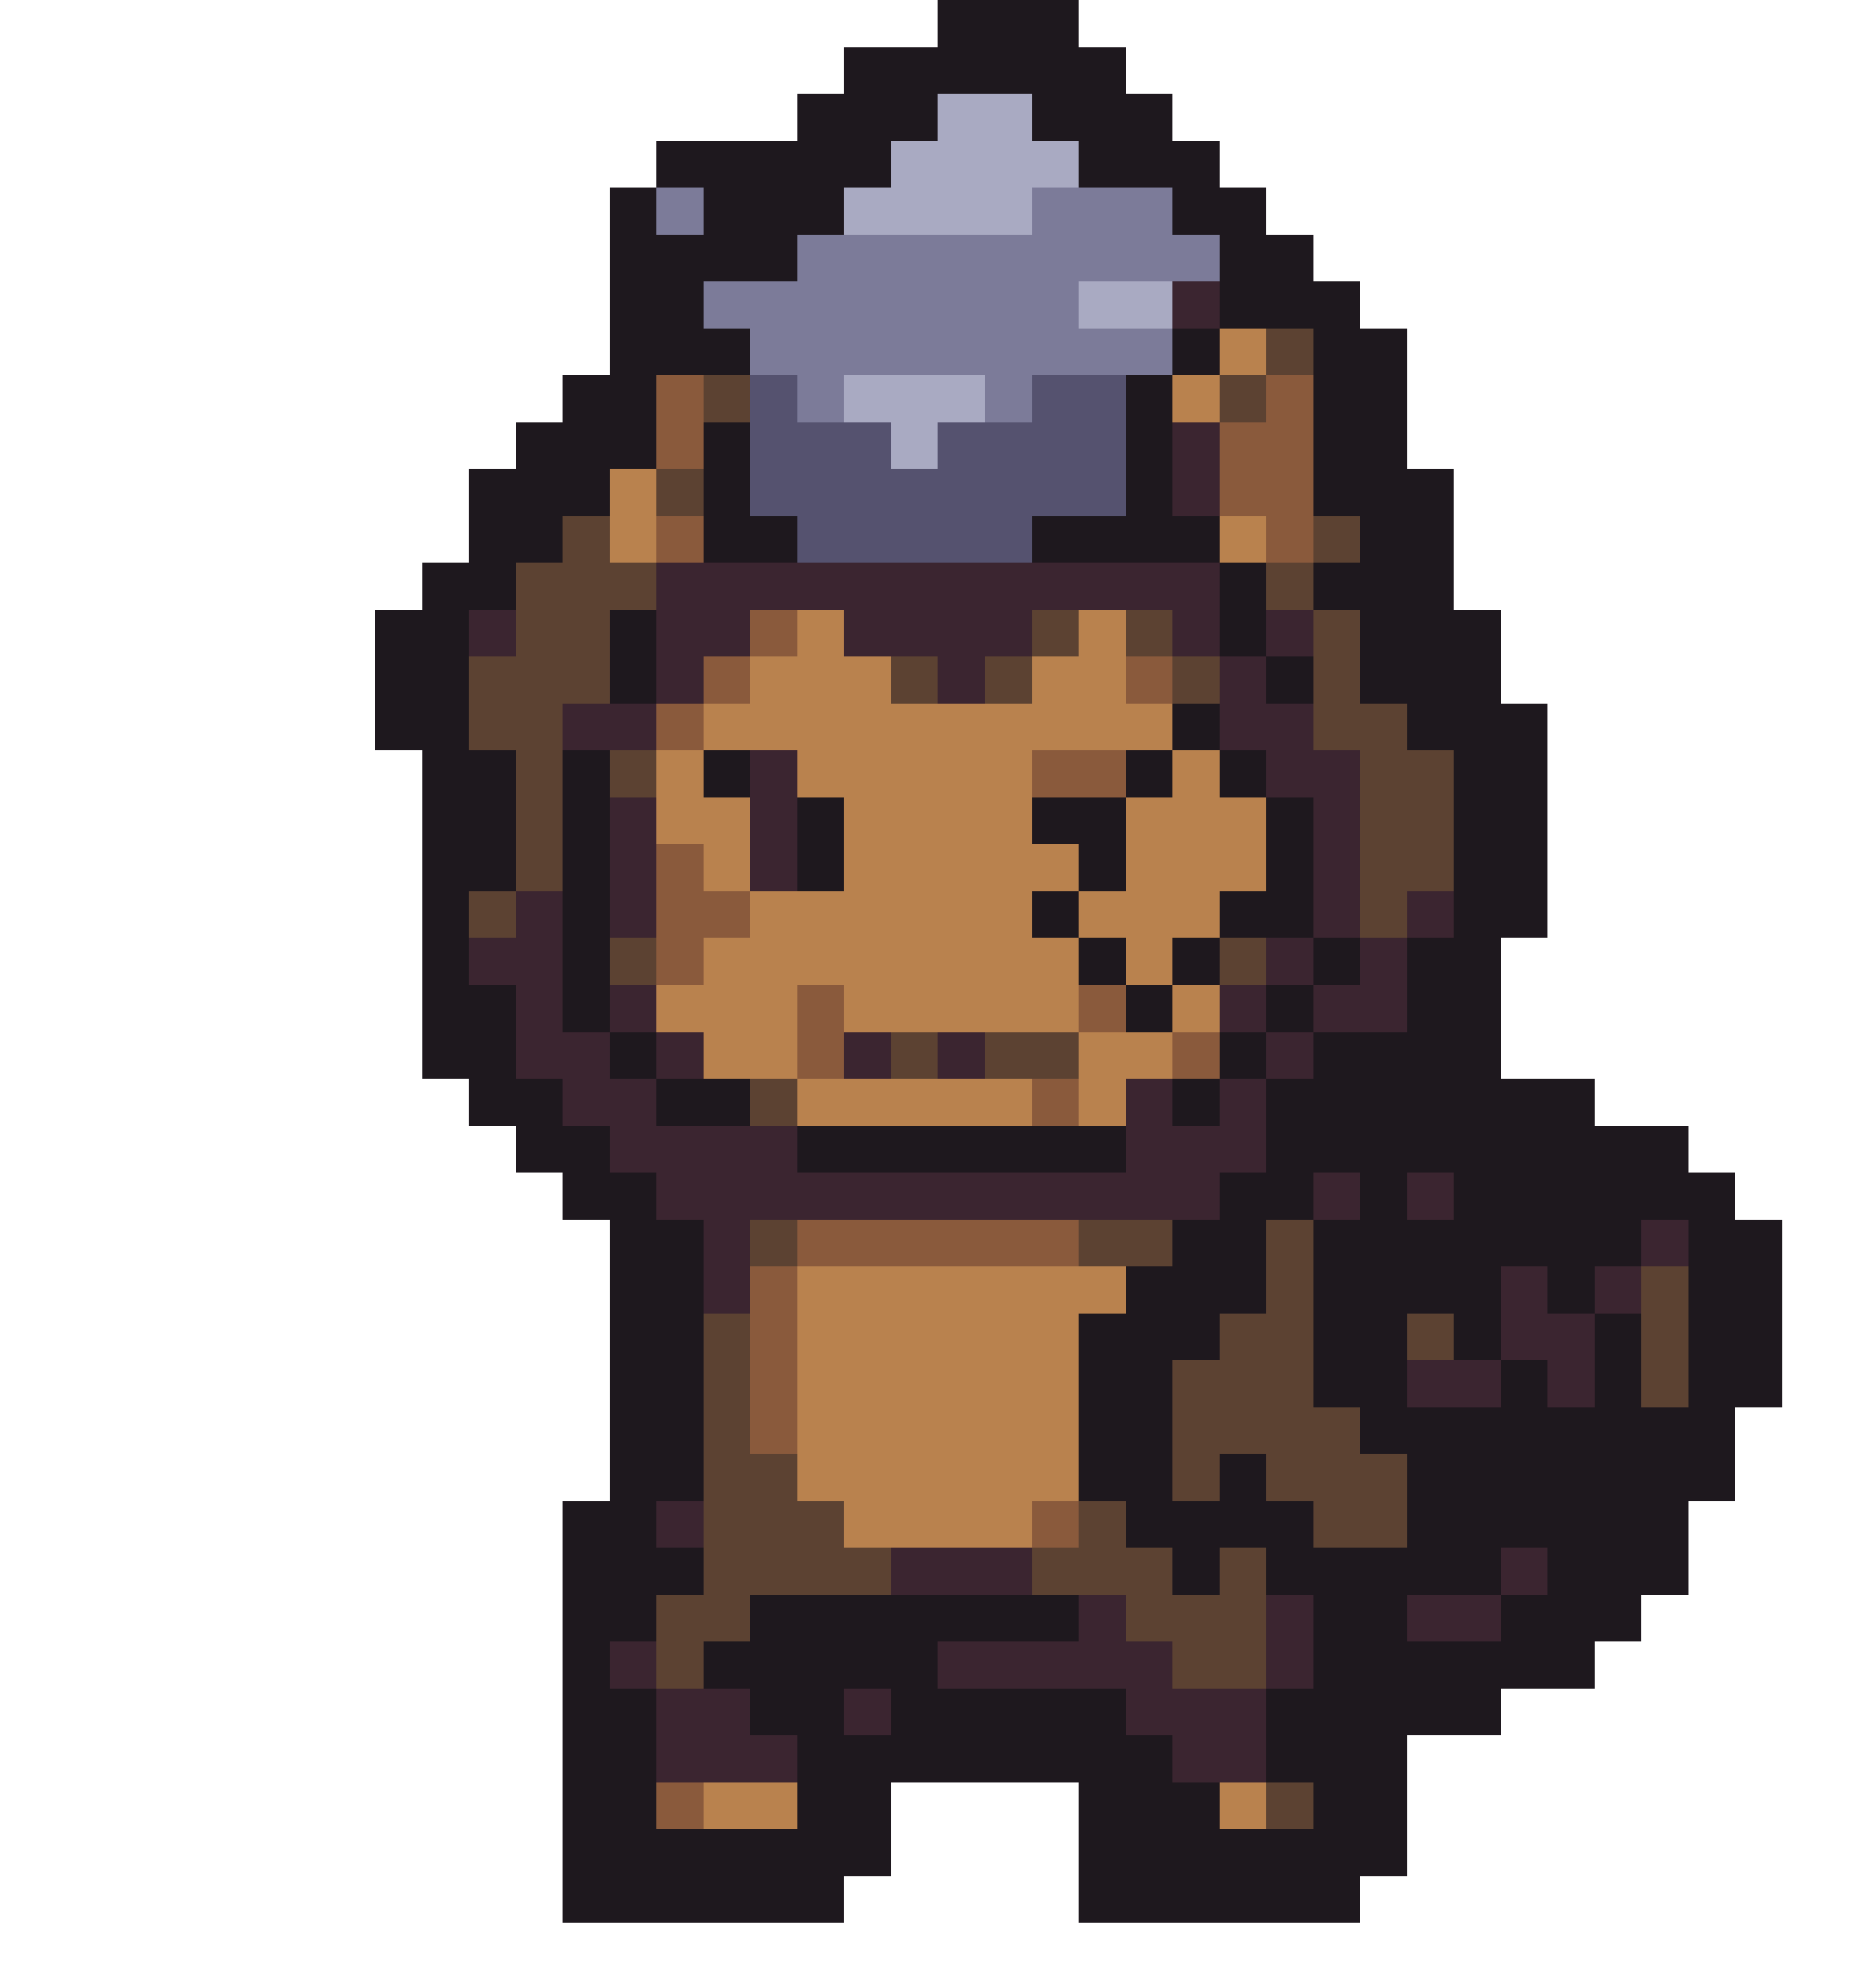
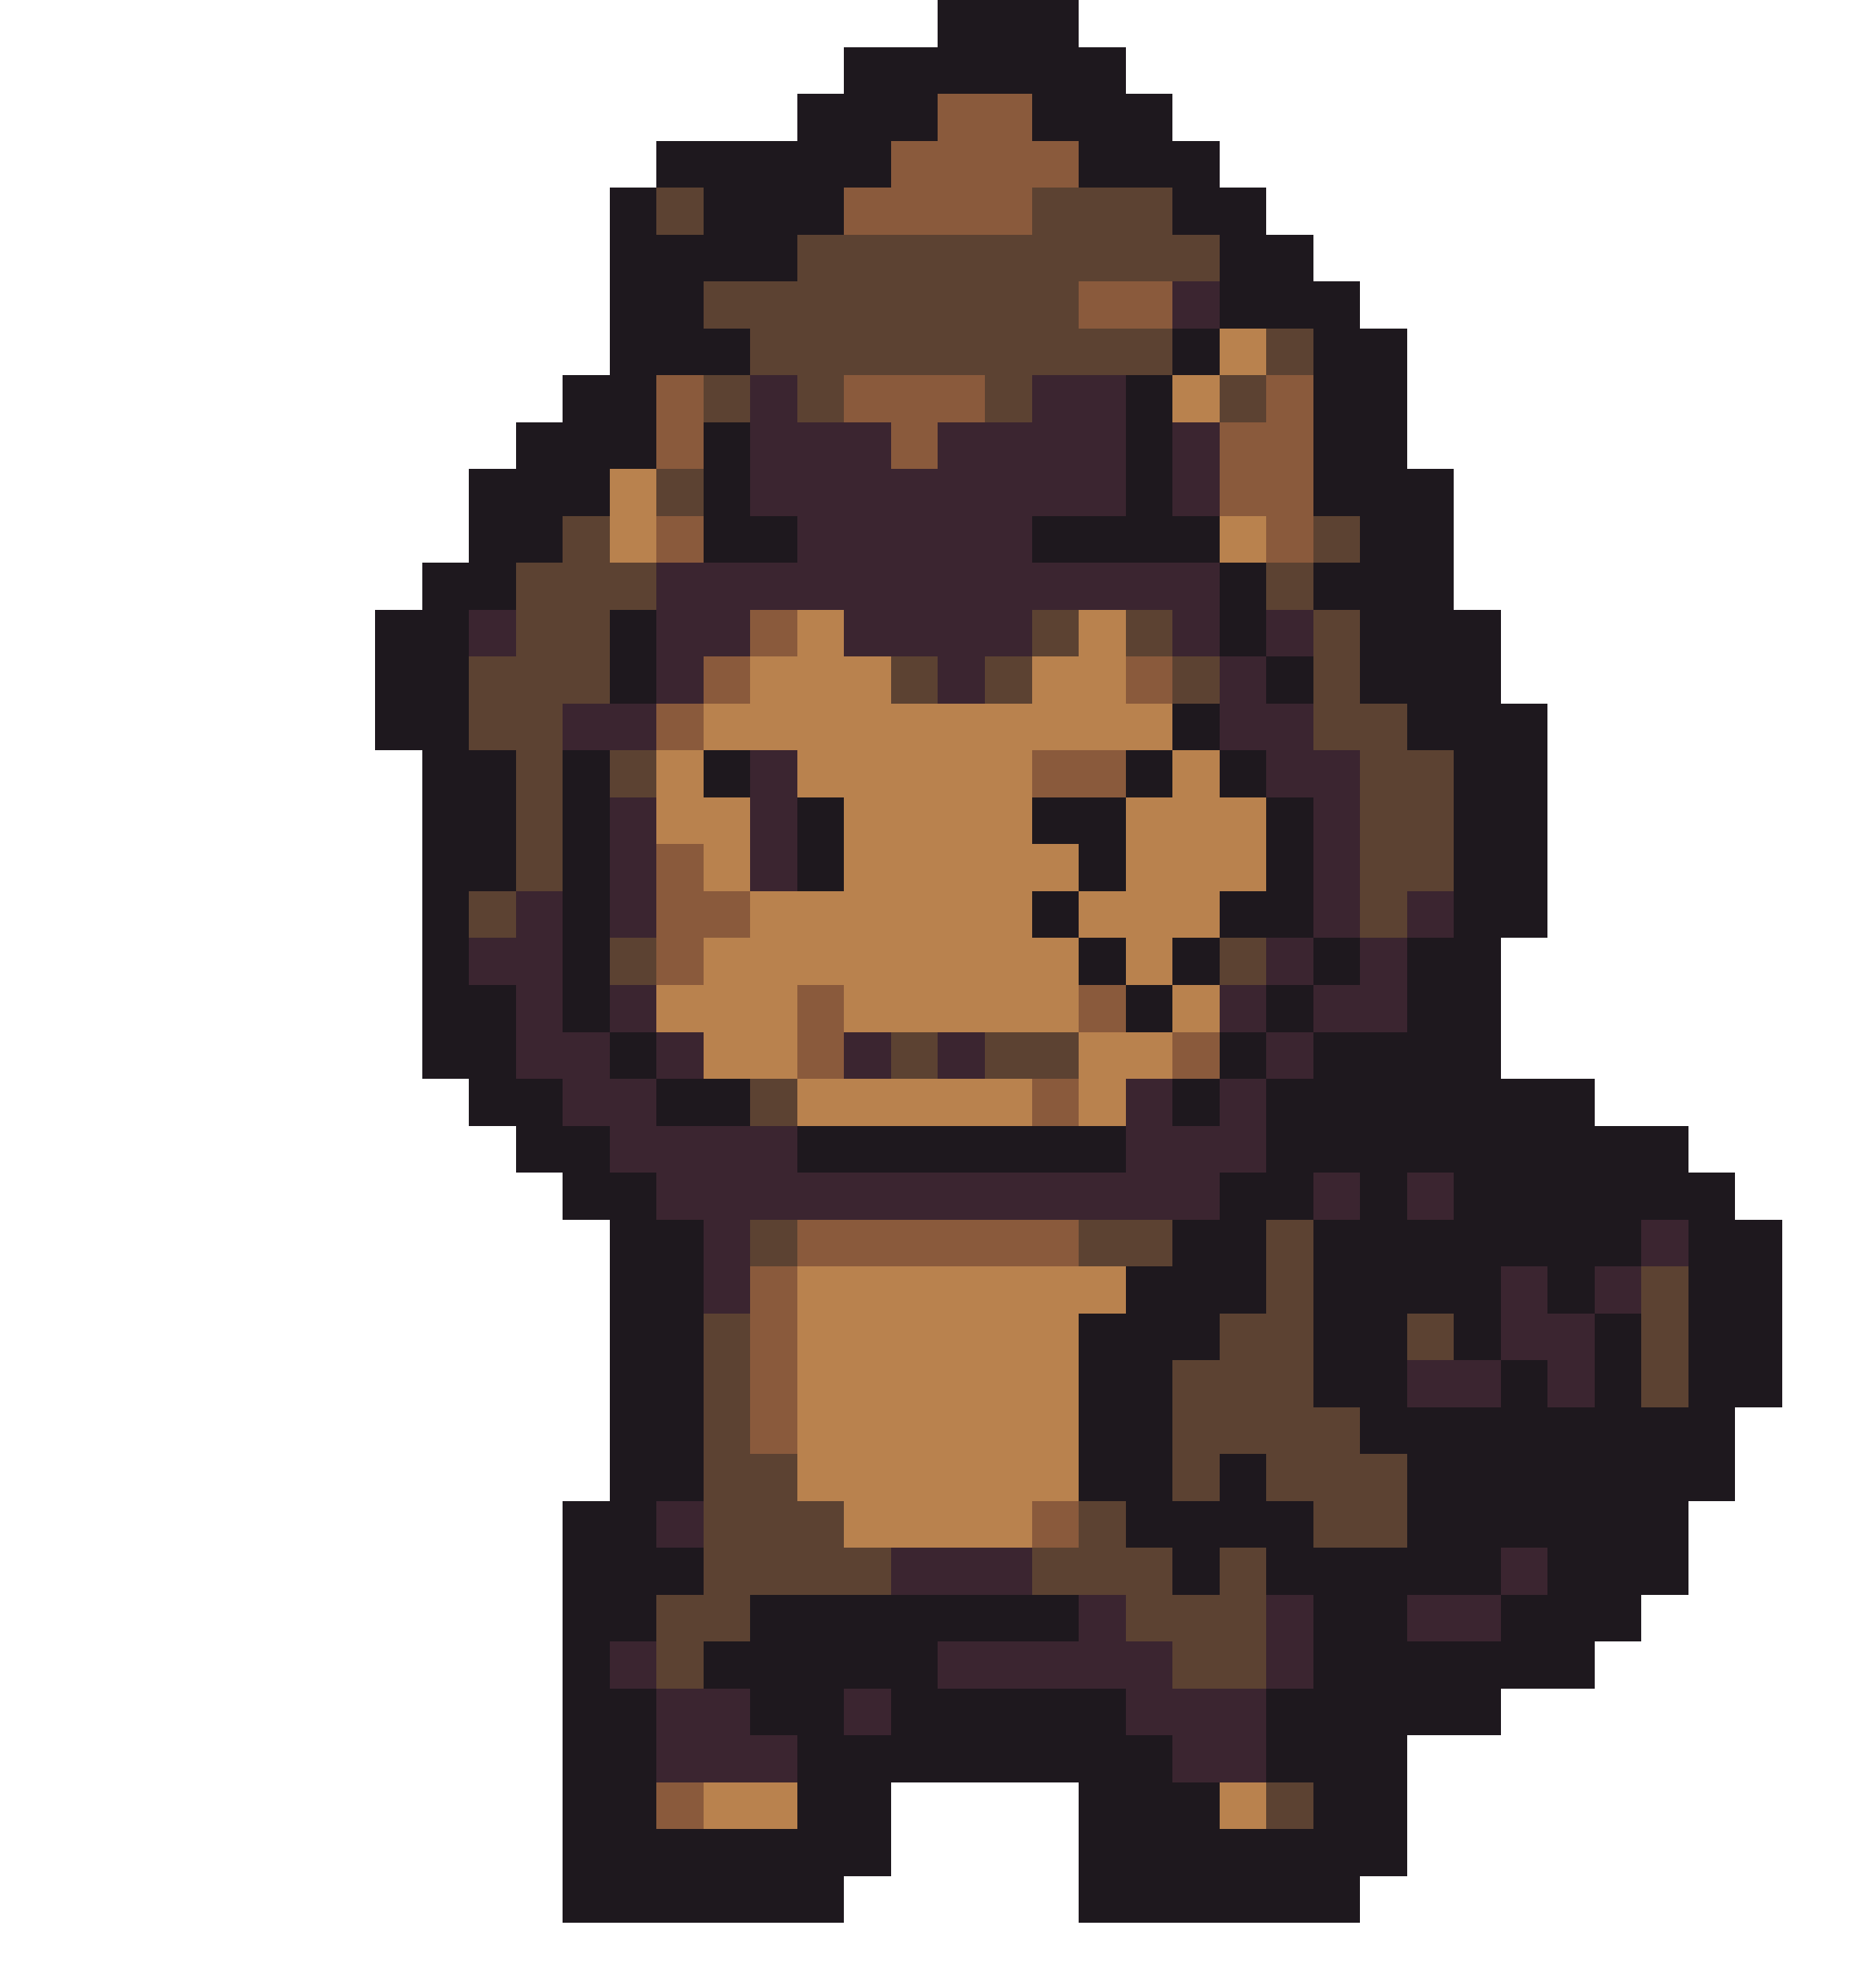
<svg xmlns="http://www.w3.org/2000/svg" width="40" height="42" viewBox="0 0 40 42" shape-rendering="crispEdges">
  <rect x="20" y="0" width="3" height="1" fill="#1e181e" />
  <rect x="18" y="1" width="6" height="1" fill="#1e181e" />
  <rect x="17" y="2" width="3" height="1" fill="#1e181e" />
-   <rect x="20" y="2" width="2" height="1" fill="#a9aac2" />
+   <rect x="20" y="2" width="2" height="1" fill="#8a5a3c" />
  <rect x="22" y="2" width="3" height="1" fill="#1e181e" />
  <rect x="14" y="3" width="5" height="1" fill="#1e181e" />
-   <rect x="19" y="3" width="4" height="1" fill="#a9aac2" />
+   <rect x="19" y="3" width="4" height="1" fill="#8a5a3c" />
  <rect x="23" y="3" width="3" height="1" fill="#1e181e" />
  <rect x="13" y="4" width="1" height="1" fill="#1e181e" />
-   <rect x="14" y="4" width="1" height="1" fill="#7c7b99" />
+   <rect x="14" y="4" width="1" height="1" fill="#5c4232" />
  <rect x="15" y="4" width="3" height="1" fill="#1e181e" />
-   <rect x="18" y="4" width="4" height="1" fill="#a9aac2" />
-   <rect x="22" y="4" width="3" height="1" fill="#7c7b99" />
+   <rect x="18" y="4" width="4" height="1" fill="#8a5a3c" />
+   <rect x="22" y="4" width="3" height="1" fill="#5c4232" />
  <rect x="25" y="4" width="2" height="1" fill="#1e181e" />
  <rect x="13" y="5" width="4" height="1" fill="#1e181e" />
-   <rect x="17" y="5" width="9" height="1" fill="#7c7b99" />
+   <rect x="17" y="5" width="9" height="1" fill="#5c4232" />
  <rect x="26" y="5" width="2" height="1" fill="#1e181e" />
  <rect x="13" y="6" width="2" height="1" fill="#1e181e" />
-   <rect x="15" y="6" width="8" height="1" fill="#7c7b99" />
-   <rect x="23" y="6" width="2" height="1" fill="#a9aac2" />
+   <rect x="15" y="6" width="8" height="1" fill="#5c4232" />
+   <rect x="23" y="6" width="2" height="1" fill="#8a5a3c" />
  <rect x="25" y="6" width="1" height="1" fill="#3b2530" />
  <rect x="26" y="6" width="3" height="1" fill="#1e181e" />
  <rect x="13" y="7" width="3" height="1" fill="#1e181e" />
-   <rect x="16" y="7" width="9" height="1" fill="#7c7b99" />
+   <rect x="16" y="7" width="9" height="1" fill="#5c4232" />
  <rect x="25" y="7" width="1" height="1" fill="#1e181e" />
  <rect x="26" y="7" width="1" height="1" fill="#b9824e" />
  <rect x="27" y="7" width="1" height="1" fill="#5c4232" />
  <rect x="28" y="7" width="2" height="1" fill="#1e181e" />
  <rect x="12" y="8" width="2" height="1" fill="#1e181e" />
  <rect x="14" y="8" width="1" height="1" fill="#8a5a3c" />
  <rect x="15" y="8" width="1" height="1" fill="#5c4232" />
-   <rect x="16" y="8" width="1" height="1" fill="#55526f" />
-   <rect x="17" y="8" width="1" height="1" fill="#7c7b99" />
-   <rect x="18" y="8" width="3" height="1" fill="#a9aac2" />
-   <rect x="21" y="8" width="1" height="1" fill="#7c7b99" />
-   <rect x="22" y="8" width="2" height="1" fill="#55526f" />
+   <rect x="16" y="8" width="1" height="1" fill="#3b2530" />
+   <rect x="17" y="8" width="1" height="1" fill="#5c4232" />
+   <rect x="18" y="8" width="3" height="1" fill="#8a5a3c" />
+   <rect x="21" y="8" width="1" height="1" fill="#5c4232" />
+   <rect x="22" y="8" width="2" height="1" fill="#3b2530" />
  <rect x="24" y="8" width="1" height="1" fill="#1e181e" />
  <rect x="25" y="8" width="1" height="1" fill="#b9824e" />
  <rect x="26" y="8" width="1" height="1" fill="#5c4232" />
  <rect x="27" y="8" width="1" height="1" fill="#8a5a3c" />
  <rect x="28" y="8" width="2" height="1" fill="#1e181e" />
  <rect x="11" y="9" width="3" height="1" fill="#1e181e" />
  <rect x="14" y="9" width="1" height="1" fill="#8a5a3c" />
  <rect x="15" y="9" width="1" height="1" fill="#1e181e" />
-   <rect x="16" y="9" width="3" height="1" fill="#55526f" />
-   <rect x="19" y="9" width="1" height="1" fill="#a9aac2" />
-   <rect x="20" y="9" width="4" height="1" fill="#55526f" />
+   <rect x="16" y="9" width="3" height="1" fill="#3b2530" />
+   <rect x="19" y="9" width="1" height="1" fill="#8a5a3c" />
+   <rect x="20" y="9" width="4" height="1" fill="#3b2530" />
  <rect x="24" y="9" width="1" height="1" fill="#1e181e" />
  <rect x="25" y="9" width="1" height="1" fill="#3b2530" />
  <rect x="26" y="9" width="2" height="1" fill="#8a5a3c" />
  <rect x="28" y="9" width="2" height="1" fill="#1e181e" />
  <rect x="10" y="10" width="3" height="1" fill="#1e181e" />
  <rect x="13" y="10" width="1" height="1" fill="#b9824e" />
  <rect x="14" y="10" width="1" height="1" fill="#5c4232" />
  <rect x="15" y="10" width="1" height="1" fill="#1e181e" />
-   <rect x="16" y="10" width="8" height="1" fill="#55526f" />
+   <rect x="16" y="10" width="8" height="1" fill="#3b2530" />
  <rect x="24" y="10" width="1" height="1" fill="#1e181e" />
  <rect x="25" y="10" width="1" height="1" fill="#3b2530" />
  <rect x="26" y="10" width="2" height="1" fill="#8a5a3c" />
  <rect x="28" y="10" width="3" height="1" fill="#1e181e" />
  <rect x="10" y="11" width="2" height="1" fill="#1e181e" />
  <rect x="12" y="11" width="1" height="1" fill="#5c4232" />
  <rect x="13" y="11" width="1" height="1" fill="#b9824e" />
  <rect x="14" y="11" width="1" height="1" fill="#8a5a3c" />
  <rect x="15" y="11" width="2" height="1" fill="#1e181e" />
-   <rect x="17" y="11" width="5" height="1" fill="#55526f" />
+   <rect x="17" y="11" width="5" height="1" fill="#3b2530" />
  <rect x="22" y="11" width="4" height="1" fill="#1e181e" />
  <rect x="26" y="11" width="1" height="1" fill="#b9824e" />
  <rect x="27" y="11" width="1" height="1" fill="#8a5a3c" />
  <rect x="28" y="11" width="1" height="1" fill="#5c4232" />
  <rect x="29" y="11" width="2" height="1" fill="#1e181e" />
  <rect x="9" y="12" width="2" height="1" fill="#1e181e" />
  <rect x="11" y="12" width="3" height="1" fill="#5c4232" />
  <rect x="14" y="12" width="12" height="1" fill="#3b2530" />
  <rect x="26" y="12" width="1" height="1" fill="#1e181e" />
  <rect x="27" y="12" width="1" height="1" fill="#5c4232" />
  <rect x="28" y="12" width="3" height="1" fill="#1e181e" />
  <rect x="8" y="13" width="2" height="1" fill="#1e181e" />
  <rect x="10" y="13" width="1" height="1" fill="#3b2530" />
  <rect x="11" y="13" width="2" height="1" fill="#5c4232" />
  <rect x="13" y="13" width="1" height="1" fill="#1e181e" />
  <rect x="14" y="13" width="2" height="1" fill="#3b2530" />
  <rect x="16" y="13" width="1" height="1" fill="#8a5a3c" />
  <rect x="17" y="13" width="1" height="1" fill="#b9824e" />
  <rect x="18" y="13" width="4" height="1" fill="#3b2530" />
  <rect x="22" y="13" width="1" height="1" fill="#5c4232" />
  <rect x="23" y="13" width="1" height="1" fill="#b9824e" />
  <rect x="24" y="13" width="1" height="1" fill="#5c4232" />
  <rect x="25" y="13" width="1" height="1" fill="#3b2530" />
  <rect x="26" y="13" width="1" height="1" fill="#1e181e" />
  <rect x="27" y="13" width="1" height="1" fill="#3b2530" />
  <rect x="28" y="13" width="1" height="1" fill="#5c4232" />
  <rect x="29" y="13" width="3" height="1" fill="#1e181e" />
  <rect x="8" y="14" width="2" height="1" fill="#1e181e" />
  <rect x="10" y="14" width="3" height="1" fill="#5c4232" />
  <rect x="13" y="14" width="1" height="1" fill="#1e181e" />
  <rect x="14" y="14" width="1" height="1" fill="#3b2530" />
  <rect x="15" y="14" width="1" height="1" fill="#8a5a3c" />
  <rect x="16" y="14" width="3" height="1" fill="#b9824e" />
  <rect x="19" y="14" width="1" height="1" fill="#5c4232" />
  <rect x="20" y="14" width="1" height="1" fill="#3b2530" />
  <rect x="21" y="14" width="1" height="1" fill="#5c4232" />
  <rect x="22" y="14" width="2" height="1" fill="#b9824e" />
  <rect x="24" y="14" width="1" height="1" fill="#8a5a3c" />
  <rect x="25" y="14" width="1" height="1" fill="#5c4232" />
  <rect x="26" y="14" width="1" height="1" fill="#3b2530" />
  <rect x="27" y="14" width="1" height="1" fill="#1e181e" />
  <rect x="28" y="14" width="1" height="1" fill="#5c4232" />
  <rect x="29" y="14" width="3" height="1" fill="#1e181e" />
  <rect x="8" y="15" width="2" height="1" fill="#1e181e" />
  <rect x="10" y="15" width="2" height="1" fill="#5c4232" />
  <rect x="12" y="15" width="2" height="1" fill="#3b2530" />
  <rect x="14" y="15" width="1" height="1" fill="#8a5a3c" />
  <rect x="15" y="15" width="10" height="1" fill="#b9824e" />
  <rect x="25" y="15" width="1" height="1" fill="#1e181e" />
  <rect x="26" y="15" width="2" height="1" fill="#3b2530" />
  <rect x="28" y="15" width="2" height="1" fill="#5c4232" />
  <rect x="30" y="15" width="3" height="1" fill="#1e181e" />
  <rect x="9" y="16" width="2" height="1" fill="#1e181e" />
  <rect x="11" y="16" width="1" height="1" fill="#5c4232" />
  <rect x="12" y="16" width="1" height="1" fill="#1e181e" />
  <rect x="13" y="16" width="1" height="1" fill="#5c4232" />
  <rect x="14" y="16" width="1" height="1" fill="#b9824e" />
  <rect x="15" y="16" width="1" height="1" fill="#1e181e" />
  <rect x="16" y="16" width="1" height="1" fill="#3b2530" />
  <rect x="17" y="16" width="5" height="1" fill="#b9824e" />
  <rect x="22" y="16" width="2" height="1" fill="#8a5a3c" />
  <rect x="24" y="16" width="1" height="1" fill="#1e181e" />
  <rect x="25" y="16" width="1" height="1" fill="#b9824e" />
  <rect x="26" y="16" width="1" height="1" fill="#1e181e" />
  <rect x="27" y="16" width="2" height="1" fill="#3b2530" />
  <rect x="29" y="16" width="2" height="1" fill="#5c4232" />
  <rect x="31" y="16" width="2" height="1" fill="#1e181e" />
  <rect x="9" y="17" width="2" height="1" fill="#1e181e" />
  <rect x="11" y="17" width="1" height="1" fill="#5c4232" />
  <rect x="12" y="17" width="1" height="1" fill="#1e181e" />
  <rect x="13" y="17" width="1" height="1" fill="#3b2530" />
  <rect x="14" y="17" width="2" height="1" fill="#b9824e" />
  <rect x="16" y="17" width="1" height="1" fill="#3b2530" />
  <rect x="17" y="17" width="1" height="1" fill="#1e181e" />
  <rect x="18" y="17" width="4" height="1" fill="#b9824e" />
  <rect x="22" y="17" width="2" height="1" fill="#1e181e" />
  <rect x="24" y="17" width="3" height="1" fill="#b9824e" />
  <rect x="27" y="17" width="1" height="1" fill="#1e181e" />
  <rect x="28" y="17" width="1" height="1" fill="#3b2530" />
  <rect x="29" y="17" width="2" height="1" fill="#5c4232" />
  <rect x="31" y="17" width="2" height="1" fill="#1e181e" />
  <rect x="9" y="18" width="2" height="1" fill="#1e181e" />
  <rect x="11" y="18" width="1" height="1" fill="#5c4232" />
  <rect x="12" y="18" width="1" height="1" fill="#1e181e" />
  <rect x="13" y="18" width="1" height="1" fill="#3b2530" />
  <rect x="14" y="18" width="1" height="1" fill="#8a5a3c" />
  <rect x="15" y="18" width="1" height="1" fill="#b9824e" />
  <rect x="16" y="18" width="1" height="1" fill="#3b2530" />
  <rect x="17" y="18" width="1" height="1" fill="#1e181e" />
  <rect x="18" y="18" width="5" height="1" fill="#b9824e" />
  <rect x="23" y="18" width="1" height="1" fill="#1e181e" />
  <rect x="24" y="18" width="3" height="1" fill="#b9824e" />
  <rect x="27" y="18" width="1" height="1" fill="#1e181e" />
  <rect x="28" y="18" width="1" height="1" fill="#3b2530" />
  <rect x="29" y="18" width="2" height="1" fill="#5c4232" />
  <rect x="31" y="18" width="2" height="1" fill="#1e181e" />
  <rect x="9" y="19" width="1" height="1" fill="#1e181e" />
  <rect x="10" y="19" width="1" height="1" fill="#5c4232" />
  <rect x="11" y="19" width="1" height="1" fill="#3b2530" />
  <rect x="12" y="19" width="1" height="1" fill="#1e181e" />
  <rect x="13" y="19" width="1" height="1" fill="#3b2530" />
  <rect x="14" y="19" width="2" height="1" fill="#8a5a3c" />
  <rect x="16" y="19" width="6" height="1" fill="#b9824e" />
  <rect x="22" y="19" width="1" height="1" fill="#1e181e" />
  <rect x="23" y="19" width="3" height="1" fill="#b9824e" />
  <rect x="26" y="19" width="2" height="1" fill="#1e181e" />
  <rect x="28" y="19" width="1" height="1" fill="#3b2530" />
  <rect x="29" y="19" width="1" height="1" fill="#5c4232" />
  <rect x="30" y="19" width="1" height="1" fill="#3b2530" />
  <rect x="31" y="19" width="2" height="1" fill="#1e181e" />
  <rect x="9" y="20" width="1" height="1" fill="#1e181e" />
  <rect x="10" y="20" width="2" height="1" fill="#3b2530" />
  <rect x="12" y="20" width="1" height="1" fill="#1e181e" />
  <rect x="13" y="20" width="1" height="1" fill="#5c4232" />
  <rect x="14" y="20" width="1" height="1" fill="#8a5a3c" />
  <rect x="15" y="20" width="8" height="1" fill="#b9824e" />
  <rect x="23" y="20" width="1" height="1" fill="#1e181e" />
  <rect x="24" y="20" width="1" height="1" fill="#b9824e" />
  <rect x="25" y="20" width="1" height="1" fill="#1e181e" />
  <rect x="26" y="20" width="1" height="1" fill="#5c4232" />
  <rect x="27" y="20" width="1" height="1" fill="#3b2530" />
  <rect x="28" y="20" width="1" height="1" fill="#1e181e" />
  <rect x="29" y="20" width="1" height="1" fill="#3b2530" />
  <rect x="30" y="20" width="2" height="1" fill="#1e181e" />
  <rect x="9" y="21" width="2" height="1" fill="#1e181e" />
  <rect x="11" y="21" width="1" height="1" fill="#3b2530" />
  <rect x="12" y="21" width="1" height="1" fill="#1e181e" />
  <rect x="13" y="21" width="1" height="1" fill="#3b2530" />
  <rect x="14" y="21" width="3" height="1" fill="#b9824e" />
  <rect x="17" y="21" width="1" height="1" fill="#8a5a3c" />
  <rect x="18" y="21" width="5" height="1" fill="#b9824e" />
  <rect x="23" y="21" width="1" height="1" fill="#8a5a3c" />
  <rect x="24" y="21" width="1" height="1" fill="#1e181e" />
  <rect x="25" y="21" width="1" height="1" fill="#b9824e" />
  <rect x="26" y="21" width="1" height="1" fill="#3b2530" />
  <rect x="27" y="21" width="1" height="1" fill="#1e181e" />
  <rect x="28" y="21" width="2" height="1" fill="#3b2530" />
  <rect x="30" y="21" width="2" height="1" fill="#1e181e" />
  <rect x="9" y="22" width="2" height="1" fill="#1e181e" />
  <rect x="11" y="22" width="2" height="1" fill="#3b2530" />
  <rect x="13" y="22" width="1" height="1" fill="#1e181e" />
  <rect x="14" y="22" width="1" height="1" fill="#3b2530" />
  <rect x="15" y="22" width="2" height="1" fill="#b9824e" />
  <rect x="17" y="22" width="1" height="1" fill="#8a5a3c" />
  <rect x="18" y="22" width="1" height="1" fill="#3b2530" />
  <rect x="19" y="22" width="1" height="1" fill="#5c4232" />
  <rect x="20" y="22" width="1" height="1" fill="#3b2530" />
  <rect x="21" y="22" width="2" height="1" fill="#5c4232" />
  <rect x="23" y="22" width="2" height="1" fill="#b9824e" />
  <rect x="25" y="22" width="1" height="1" fill="#8a5a3c" />
  <rect x="26" y="22" width="1" height="1" fill="#1e181e" />
  <rect x="27" y="22" width="1" height="1" fill="#3b2530" />
  <rect x="28" y="22" width="4" height="1" fill="#1e181e" />
  <rect x="10" y="23" width="2" height="1" fill="#1e181e" />
  <rect x="12" y="23" width="2" height="1" fill="#3b2530" />
  <rect x="14" y="23" width="2" height="1" fill="#1e181e" />
  <rect x="16" y="23" width="1" height="1" fill="#5c4232" />
  <rect x="17" y="23" width="5" height="1" fill="#b9824e" />
  <rect x="22" y="23" width="1" height="1" fill="#8a5a3c" />
  <rect x="23" y="23" width="1" height="1" fill="#b9824e" />
  <rect x="24" y="23" width="1" height="1" fill="#3b2530" />
  <rect x="25" y="23" width="1" height="1" fill="#1e181e" />
  <rect x="26" y="23" width="1" height="1" fill="#3b2530" />
  <rect x="27" y="23" width="7" height="1" fill="#1e181e" />
  <rect x="11" y="24" width="2" height="1" fill="#1e181e" />
  <rect x="13" y="24" width="4" height="1" fill="#3b2530" />
  <rect x="17" y="24" width="7" height="1" fill="#1e181e" />
  <rect x="24" y="24" width="3" height="1" fill="#3b2530" />
  <rect x="27" y="24" width="9" height="1" fill="#1e181e" />
  <rect x="12" y="25" width="2" height="1" fill="#1e181e" />
  <rect x="14" y="25" width="12" height="1" fill="#3b2530" />
  <rect x="26" y="25" width="2" height="1" fill="#1e181e" />
  <rect x="28" y="25" width="1" height="1" fill="#3b2530" />
  <rect x="29" y="25" width="1" height="1" fill="#1e181e" />
  <rect x="30" y="25" width="1" height="1" fill="#3b2530" />
  <rect x="31" y="25" width="6" height="1" fill="#1e181e" />
  <rect x="13" y="26" width="2" height="1" fill="#1e181e" />
  <rect x="15" y="26" width="1" height="1" fill="#3b2530" />
  <rect x="16" y="26" width="1" height="1" fill="#5c4232" />
  <rect x="17" y="26" width="6" height="1" fill="#8a5a3c" />
  <rect x="23" y="26" width="2" height="1" fill="#5c4232" />
  <rect x="25" y="26" width="2" height="1" fill="#1e181e" />
  <rect x="27" y="26" width="1" height="1" fill="#5c4232" />
  <rect x="28" y="26" width="7" height="1" fill="#1e181e" />
  <rect x="35" y="26" width="1" height="1" fill="#3b2530" />
  <rect x="36" y="26" width="2" height="1" fill="#1e181e" />
  <rect x="13" y="27" width="2" height="1" fill="#1e181e" />
  <rect x="15" y="27" width="1" height="1" fill="#3b2530" />
  <rect x="16" y="27" width="1" height="1" fill="#8a5a3c" />
  <rect x="17" y="27" width="7" height="1" fill="#b9824e" />
  <rect x="24" y="27" width="3" height="1" fill="#1e181e" />
  <rect x="27" y="27" width="1" height="1" fill="#5c4232" />
  <rect x="28" y="27" width="4" height="1" fill="#1e181e" />
  <rect x="32" y="27" width="1" height="1" fill="#3b2530" />
  <rect x="33" y="27" width="1" height="1" fill="#1e181e" />
  <rect x="34" y="27" width="1" height="1" fill="#3b2530" />
  <rect x="35" y="27" width="1" height="1" fill="#5c4232" />
  <rect x="36" y="27" width="2" height="1" fill="#1e181e" />
  <rect x="13" y="28" width="2" height="1" fill="#1e181e" />
  <rect x="15" y="28" width="1" height="1" fill="#5c4232" />
  <rect x="16" y="28" width="1" height="1" fill="#8a5a3c" />
  <rect x="17" y="28" width="6" height="1" fill="#b9824e" />
  <rect x="23" y="28" width="3" height="1" fill="#1e181e" />
  <rect x="26" y="28" width="2" height="1" fill="#5c4232" />
  <rect x="28" y="28" width="2" height="1" fill="#1e181e" />
  <rect x="30" y="28" width="1" height="1" fill="#5c4232" />
  <rect x="31" y="28" width="1" height="1" fill="#1e181e" />
  <rect x="32" y="28" width="2" height="1" fill="#3b2530" />
  <rect x="34" y="28" width="1" height="1" fill="#1e181e" />
  <rect x="35" y="28" width="1" height="1" fill="#5c4232" />
  <rect x="36" y="28" width="2" height="1" fill="#1e181e" />
  <rect x="13" y="29" width="2" height="1" fill="#1e181e" />
  <rect x="15" y="29" width="1" height="1" fill="#5c4232" />
  <rect x="16" y="29" width="1" height="1" fill="#8a5a3c" />
  <rect x="17" y="29" width="6" height="1" fill="#b9824e" />
  <rect x="23" y="29" width="2" height="1" fill="#1e181e" />
  <rect x="25" y="29" width="3" height="1" fill="#5c4232" />
  <rect x="28" y="29" width="2" height="1" fill="#1e181e" />
  <rect x="30" y="29" width="2" height="1" fill="#3b2530" />
  <rect x="32" y="29" width="1" height="1" fill="#1e181e" />
  <rect x="33" y="29" width="1" height="1" fill="#3b2530" />
  <rect x="34" y="29" width="1" height="1" fill="#1e181e" />
  <rect x="35" y="29" width="1" height="1" fill="#5c4232" />
  <rect x="36" y="29" width="2" height="1" fill="#1e181e" />
  <rect x="13" y="30" width="2" height="1" fill="#1e181e" />
  <rect x="15" y="30" width="1" height="1" fill="#5c4232" />
  <rect x="16" y="30" width="1" height="1" fill="#8a5a3c" />
  <rect x="17" y="30" width="6" height="1" fill="#b9824e" />
  <rect x="23" y="30" width="2" height="1" fill="#1e181e" />
  <rect x="25" y="30" width="4" height="1" fill="#5c4232" />
  <rect x="29" y="30" width="8" height="1" fill="#1e181e" />
  <rect x="13" y="31" width="2" height="1" fill="#1e181e" />
  <rect x="15" y="31" width="2" height="1" fill="#5c4232" />
  <rect x="17" y="31" width="6" height="1" fill="#b9824e" />
  <rect x="23" y="31" width="2" height="1" fill="#1e181e" />
  <rect x="25" y="31" width="1" height="1" fill="#5c4232" />
  <rect x="26" y="31" width="1" height="1" fill="#1e181e" />
  <rect x="27" y="31" width="3" height="1" fill="#5c4232" />
  <rect x="30" y="31" width="7" height="1" fill="#1e181e" />
  <rect x="12" y="32" width="2" height="1" fill="#1e181e" />
  <rect x="14" y="32" width="1" height="1" fill="#3b2530" />
  <rect x="15" y="32" width="3" height="1" fill="#5c4232" />
  <rect x="18" y="32" width="4" height="1" fill="#b9824e" />
  <rect x="22" y="32" width="1" height="1" fill="#8a5a3c" />
  <rect x="23" y="32" width="1" height="1" fill="#5c4232" />
  <rect x="24" y="32" width="4" height="1" fill="#1e181e" />
  <rect x="28" y="32" width="2" height="1" fill="#5c4232" />
  <rect x="30" y="32" width="6" height="1" fill="#1e181e" />
  <rect x="12" y="33" width="3" height="1" fill="#1e181e" />
  <rect x="15" y="33" width="4" height="1" fill="#5c4232" />
  <rect x="19" y="33" width="3" height="1" fill="#3b2530" />
  <rect x="22" y="33" width="3" height="1" fill="#5c4232" />
  <rect x="25" y="33" width="1" height="1" fill="#1e181e" />
  <rect x="26" y="33" width="1" height="1" fill="#5c4232" />
  <rect x="27" y="33" width="5" height="1" fill="#1e181e" />
  <rect x="32" y="33" width="1" height="1" fill="#3b2530" />
  <rect x="33" y="33" width="3" height="1" fill="#1e181e" />
  <rect x="12" y="34" width="2" height="1" fill="#1e181e" />
  <rect x="14" y="34" width="2" height="1" fill="#5c4232" />
  <rect x="16" y="34" width="7" height="1" fill="#1e181e" />
  <rect x="23" y="34" width="1" height="1" fill="#3b2530" />
  <rect x="24" y="34" width="3" height="1" fill="#5c4232" />
  <rect x="27" y="34" width="1" height="1" fill="#3b2530" />
  <rect x="28" y="34" width="2" height="1" fill="#1e181e" />
  <rect x="30" y="34" width="2" height="1" fill="#3b2530" />
  <rect x="32" y="34" width="3" height="1" fill="#1e181e" />
  <rect x="12" y="35" width="1" height="1" fill="#1e181e" />
  <rect x="13" y="35" width="1" height="1" fill="#3b2530" />
  <rect x="14" y="35" width="1" height="1" fill="#5c4232" />
  <rect x="15" y="35" width="5" height="1" fill="#1e181e" />
  <rect x="20" y="35" width="5" height="1" fill="#3b2530" />
  <rect x="25" y="35" width="2" height="1" fill="#5c4232" />
  <rect x="27" y="35" width="1" height="1" fill="#3b2530" />
  <rect x="28" y="35" width="6" height="1" fill="#1e181e" />
  <rect x="12" y="36" width="2" height="1" fill="#1e181e" />
  <rect x="14" y="36" width="2" height="1" fill="#3b2530" />
  <rect x="16" y="36" width="2" height="1" fill="#1e181e" />
  <rect x="18" y="36" width="1" height="1" fill="#3b2530" />
  <rect x="19" y="36" width="5" height="1" fill="#1e181e" />
  <rect x="24" y="36" width="3" height="1" fill="#3b2530" />
  <rect x="27" y="36" width="5" height="1" fill="#1e181e" />
  <rect x="12" y="37" width="2" height="1" fill="#1e181e" />
  <rect x="14" y="37" width="3" height="1" fill="#3b2530" />
  <rect x="17" y="37" width="8" height="1" fill="#1e181e" />
  <rect x="25" y="37" width="2" height="1" fill="#3b2530" />
  <rect x="27" y="37" width="3" height="1" fill="#1e181e" />
  <rect x="12" y="38" width="2" height="1" fill="#1e181e" />
  <rect x="14" y="38" width="1" height="1" fill="#8a5a3c" />
  <rect x="15" y="38" width="2" height="1" fill="#b9824e" />
  <rect x="17" y="38" width="2" height="1" fill="#1e181e" />
  <rect x="23" y="38" width="3" height="1" fill="#1e181e" />
  <rect x="26" y="38" width="1" height="1" fill="#b9824e" />
  <rect x="27" y="38" width="1" height="1" fill="#5c4232" />
  <rect x="28" y="38" width="2" height="1" fill="#1e181e" />
  <rect x="12" y="39" width="7" height="1" fill="#1e181e" />
  <rect x="23" y="39" width="7" height="1" fill="#1e181e" />
  <rect x="12" y="40" width="6" height="1" fill="#1e181e" />
  <rect x="23" y="40" width="6" height="1" fill="#1e181e" />
</svg>
